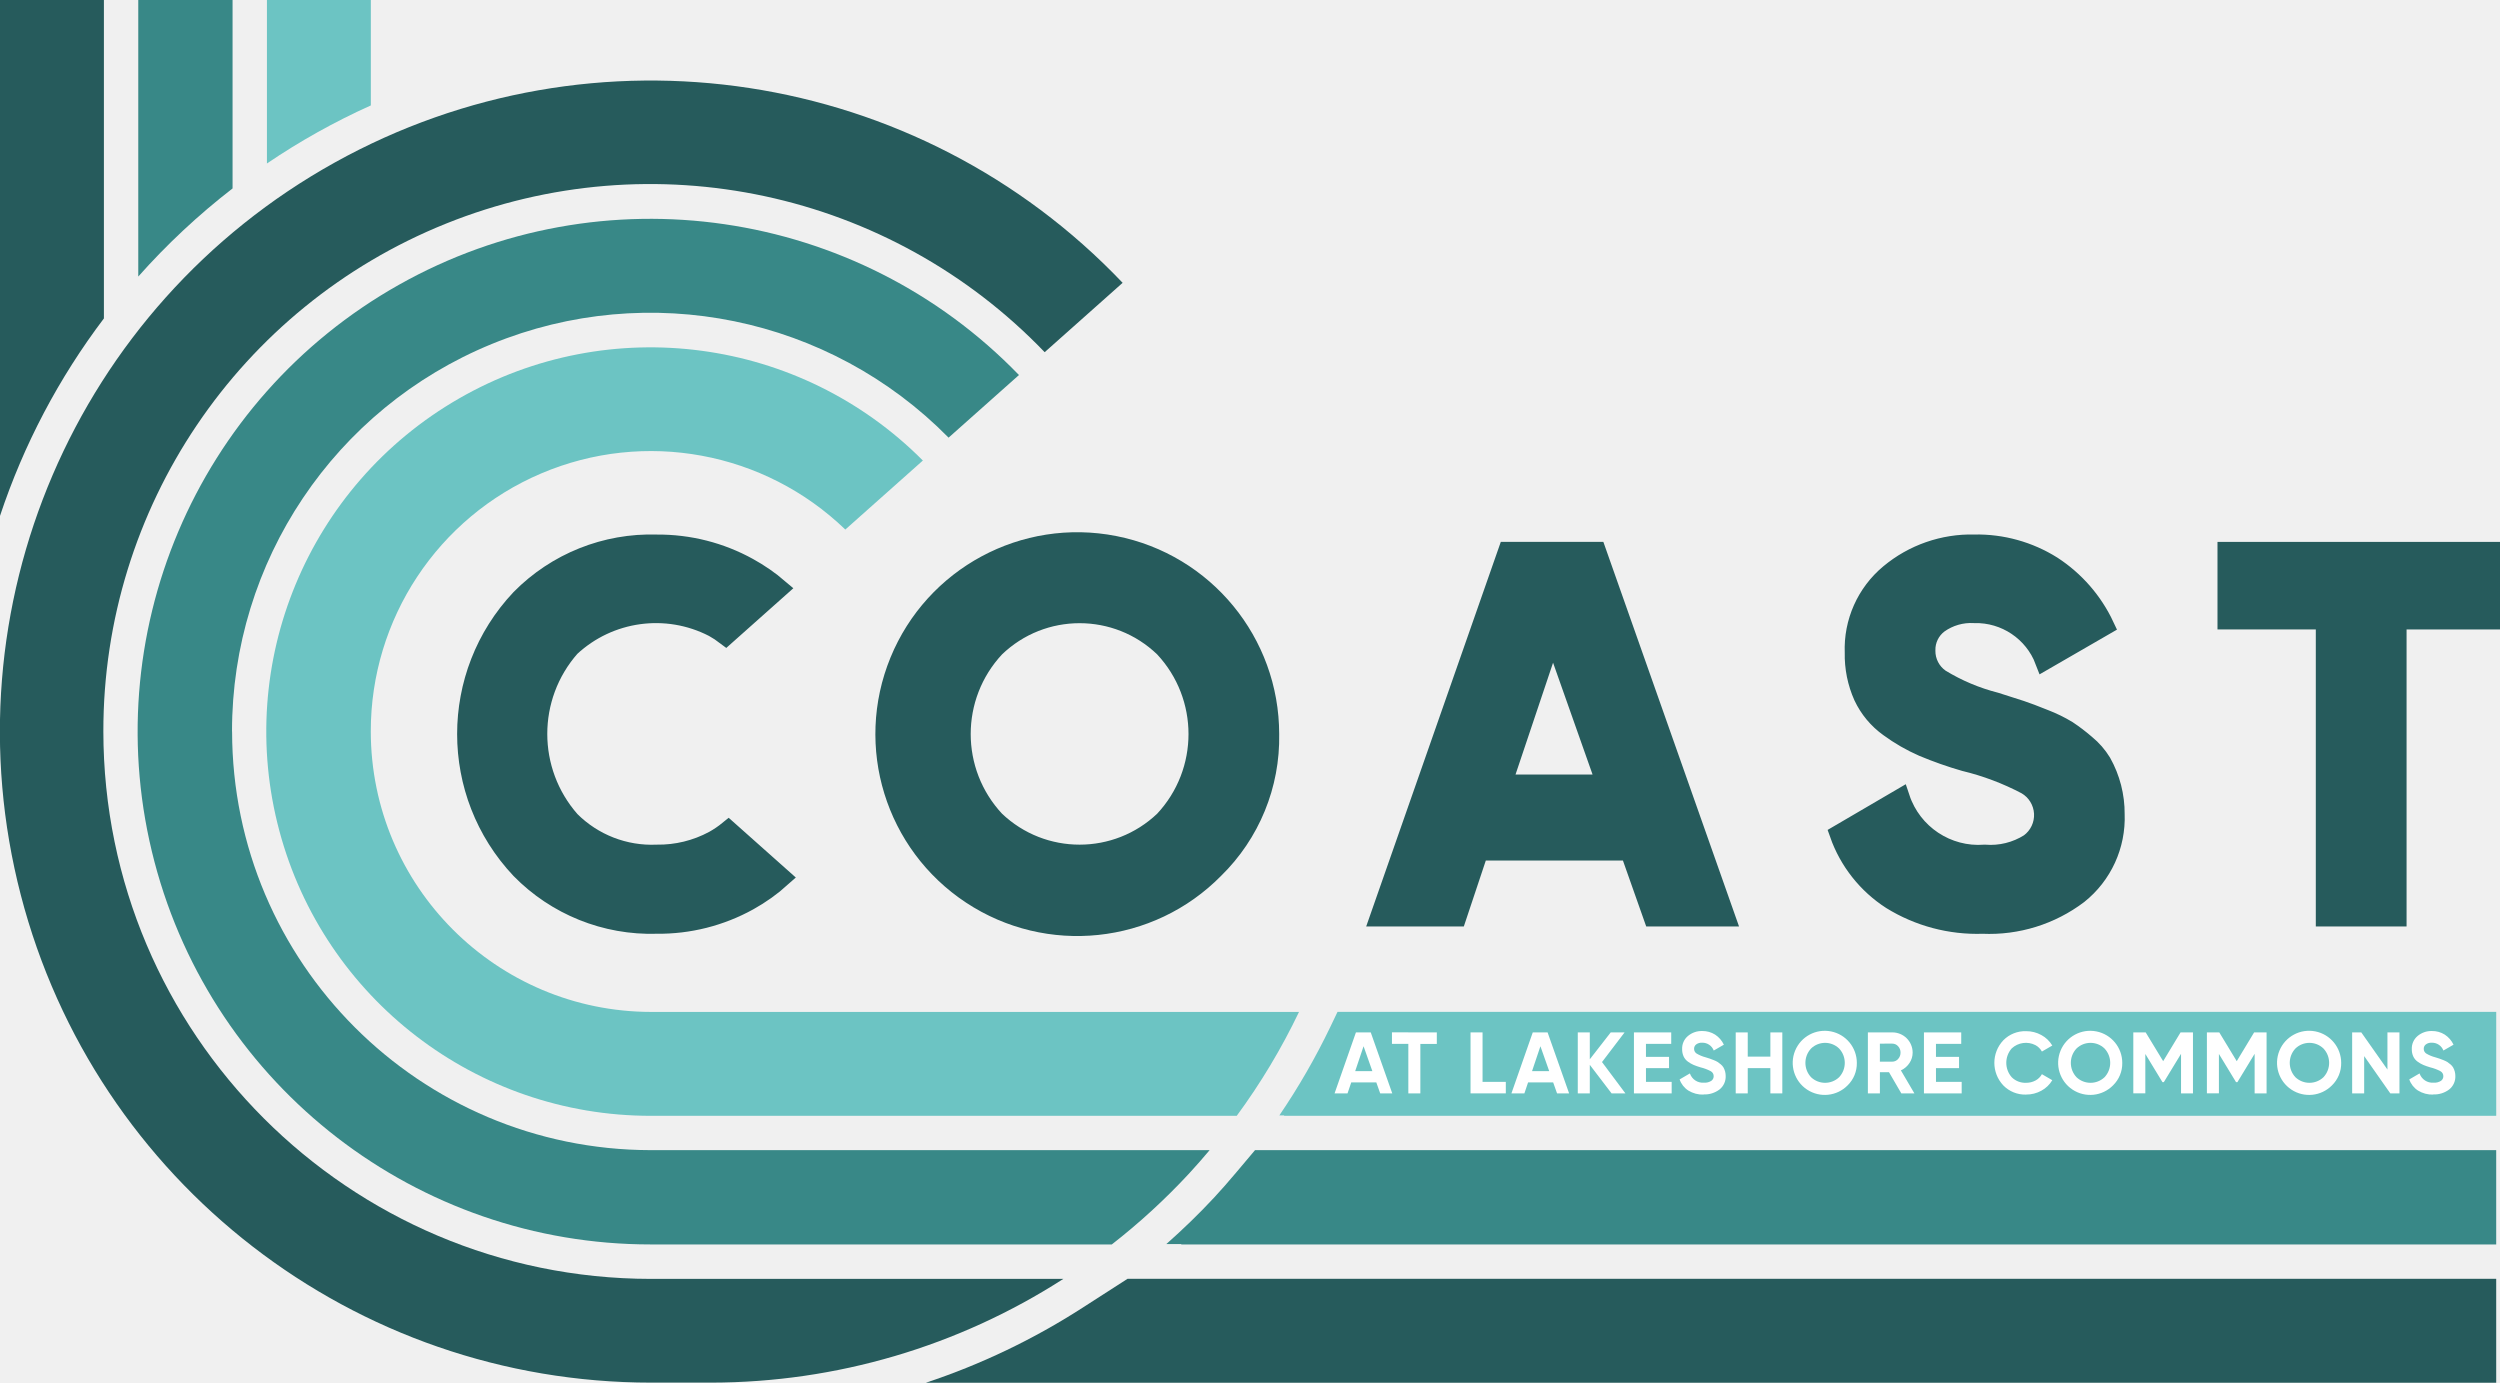
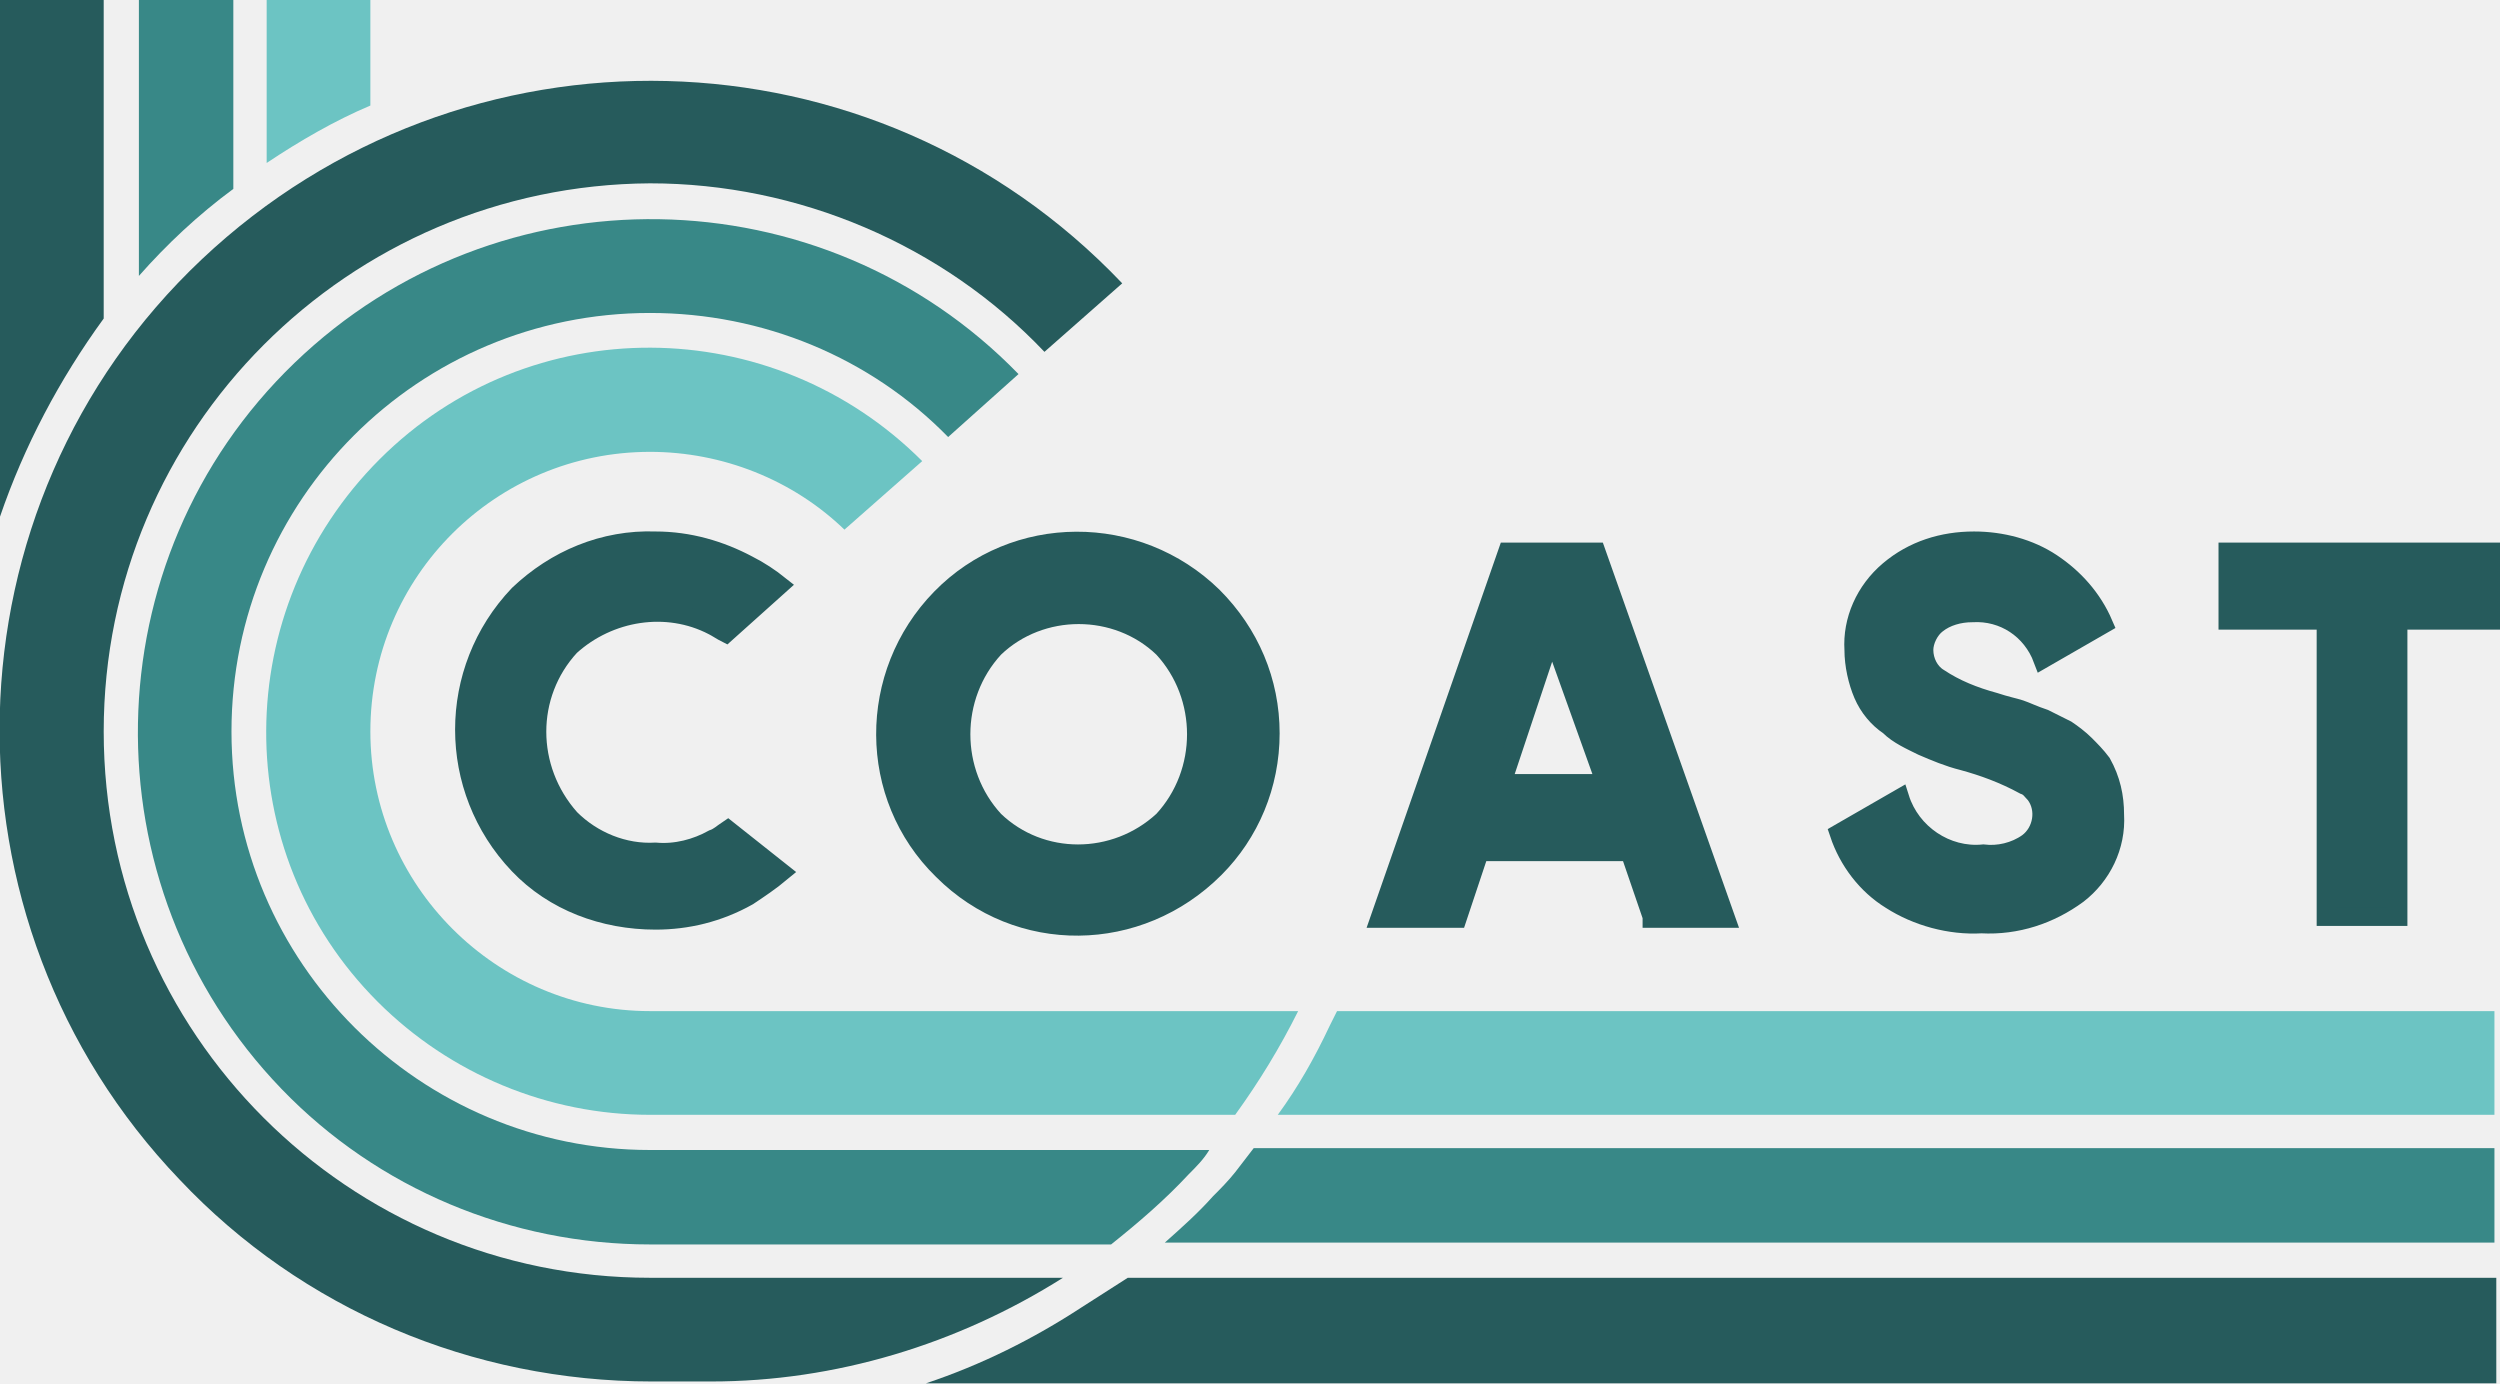
- <svg xmlns="http://www.w3.org/2000/svg" width="134.97" height="74.65" viewBox="0 0 134.97 74.65">
-   <defs>
-     <clipPath id="a">
-       <rect width="134.97" height="74.65" fill="none" />
+ <svg xmlns="http://www.w3.org/2000/svg" xmlns:xlink="http://www.w3.org/1999/xlink" version="1.1" id="Layer_1" x="0px" y="0px" viewBox="0 0 135 74.7" style="enable-background:new 0 0 135 74.7;" xml:space="preserve">
+   <style type="text/css">
+ 	.st0{clip-path:url(#SVGID_00000133523180943232227880000000572476368649717166_);}
+ 	.st1{fill:#265B5C;}
+ 	.st2{fill:none;stroke:#265B5C;stroke-miterlimit:10;}
+ 	.st3{fill:#388887;}
+ 	.st4{fill:#6CC4C3;}
+ 	.st5{fill:#FFFFFF;}
+ </style>
+   <g>
+     <defs>
+       <rect id="SVGID_1_" width="135" height="74.7" />
+     </defs>
+     <clipPath id="SVGID_00000062895068289004798810000000902024249943160491_">
+       <use xlink:href="#SVGID_1_" style="overflow:visible;" />
    </clipPath>
-   </defs>
-   <g clip-path="url(#a)">
-     <path d="M250.508,92.341a8.829,8.829,0,0,1-4.941-1.313,7.018,7.018,0,0,1-2.823-3.571l3.331-1.948a4.438,4.438,0,0,0,4.545,3.021,3.914,3.914,0,0,0,2.4-.593,1.866,1.866,0,0,0-.17-3.119,14.379,14.379,0,0,0-3.331-1.256,20.554,20.554,0,0,1-2.244-.791,9.685,9.685,0,0,1-1.836-1.058,4.321,4.321,0,0,1-1.4-1.68,5.5,5.5,0,0,1-.479-2.371,5.292,5.292,0,0,1,1.905-4.277,6.912,6.912,0,0,1,4.588-1.6,7.634,7.634,0,0,1,4.22,1.171,7.871,7.871,0,0,1,2.837,3.261l-3.275,1.892a3.945,3.945,0,0,0-3.783-2.541,2.982,2.982,0,0,0-1.906.55,1.738,1.738,0,0,0-.692,1.426,1.8,1.8,0,0,0,.776,1.51,10.858,10.858,0,0,0,2.979,1.256q.9.282,1.369.438t1.271.48a7.746,7.746,0,0,1,1.242.607,9.909,9.909,0,0,1,1,.762,3.905,3.905,0,0,1,.861.988,5.644,5.644,0,0,1,.72,2.8,5.3,5.3,0,0,1-1.991,4.347,7.983,7.983,0,0,1-5.18,1.609" transform="translate(-143.466 -42.428)" fill="#265b5c" />
-     <path d="M250.508,92.341a8.829,8.829,0,0,1-4.941-1.313,7.018,7.018,0,0,1-2.823-3.571l3.331-1.948a4.438,4.438,0,0,0,4.545,3.021,3.914,3.914,0,0,0,2.4-.593,1.866,1.866,0,0,0-.17-3.119,14.379,14.379,0,0,0-3.331-1.256,20.554,20.554,0,0,1-2.244-.791,9.685,9.685,0,0,1-1.836-1.058,4.321,4.321,0,0,1-1.4-1.68,5.5,5.5,0,0,1-.479-2.371,5.292,5.292,0,0,1,1.905-4.277,6.912,6.912,0,0,1,4.588-1.6,7.634,7.634,0,0,1,4.22,1.171,7.871,7.871,0,0,1,2.837,3.261l-3.275,1.892a3.945,3.945,0,0,0-3.783-2.541,2.982,2.982,0,0,0-1.906.55,1.738,1.738,0,0,0-.692,1.426,1.8,1.8,0,0,0,.776,1.51,10.858,10.858,0,0,0,2.979,1.256q.9.282,1.369.438t1.271.48a7.746,7.746,0,0,1,1.242.607,9.909,9.909,0,0,1,1,.762,3.905,3.905,0,0,1,.861.988,5.644,5.644,0,0,1,.72,2.8,5.3,5.3,0,0,1-1.991,4.347A7.983,7.983,0,0,1,250.508,92.341Z" transform="translate(-143.466 -42.428)" fill="none" stroke="#265b5c" stroke-miterlimit="10" stroke-width="1" />
-     <path d="M308.5,72.755v3.727h-5.336V92.517h-3.9V76.481h-5.308V72.755Z" transform="translate(-173.738 -42.999)" fill="#265b5c" />
-     <path d="M308.5,72.755v3.727h-5.336V92.517h-3.9V76.481h-5.308V72.755Z" transform="translate(-173.738 -42.999)" fill="none" stroke="#265b5c" stroke-miterlimit="10" stroke-width="1" />
-     <path d="M23.271,56.532A22.588,22.588,0,0,1,61.957,40.671l3.8-3.381A27.685,27.685,0,1,0,45.875,84.228H70.77a35.109,35.109,0,0,0,4.16-3.817c.386-.416.756-.843,1.12-1.274H45.875a22.63,22.63,0,0,1-22.6-22.6" transform="translate(-10.745 -17.043)" fill="#388887" />
-     <path d="M40.8,66.571a15.122,15.122,0,0,1,25.619-10.9l4.187-3.726a20.744,20.744,0,1,0-14.7,35.378H87.551a34.907,34.907,0,0,0,3.362-5.609H55.942A15.157,15.157,0,0,1,40.8,66.571" transform="translate(-20.782 -27.082)" fill="#6cc4c3" />
-     <path d="M5.58,45.745A29.523,29.523,0,0,1,56.4,25.269l4.209-3.745A35.148,35.148,0,1,0,35.16,80.9H38.4A35.2,35.2,0,0,0,57.408,75.3H35.13A29.584,29.584,0,0,1,5.58,45.745" transform="translate(0 -6.255)" fill="#265b5c" />
-     <path d="M75.715,87.235a5.507,5.507,0,0,1-.805.546,6.28,6.28,0,0,1-3.063.748A6.2,6.2,0,0,1,67.2,86.722a7.068,7.068,0,0,1,0-9.344A6.762,6.762,0,0,1,74.9,76.319a5.561,5.561,0,0,1,.675.442l2.885-2.568A9.79,9.79,0,0,0,76.8,73.044a10.082,10.082,0,0,0-4.955-1.256,9.91,9.91,0,0,0-7.369,2.95,10.666,10.666,0,0,0,0,14.638,9.886,9.886,0,0,0,7.369,2.964,10.044,10.044,0,0,0,4.969-1.256,9.665,9.665,0,0,0,1.79-1.278Z" transform="translate(-36.389 -42.428)" fill="#265b5c" />
-     <path d="M75.715,87.235a5.507,5.507,0,0,1-.805.546,6.28,6.28,0,0,1-3.063.748A6.2,6.2,0,0,1,67.2,86.722a7.068,7.068,0,0,1,0-9.344A6.762,6.762,0,0,1,74.9,76.319a5.561,5.561,0,0,1,.675.442l2.885-2.568A9.79,9.79,0,0,0,76.8,73.044a10.082,10.082,0,0,0-4.955-1.256,9.91,9.91,0,0,0-7.369,2.95,10.666,10.666,0,0,0,0,14.638,9.886,9.886,0,0,0,7.369,2.964,10.044,10.044,0,0,0,4.969-1.256,9.665,9.665,0,0,0,1.79-1.278Z" transform="translate(-36.389 -42.428)" fill="none" stroke="#265b5c" stroke-miterlimit="10" stroke-width="1" />
-     <path d="M5.61,0H0V27.852A36.981,36.981,0,0,1,5.61,17.191Z" fill="#265b5c" />
-     <path d="M40.846,0H35.236V8.827a37,37,0,0,1,5.61-3.135Z" transform="translate(-20.825)" fill="#6cc4c3" />
-     <path d="M23.344,10.174V0H18.253V14.93a37.356,37.356,0,0,1,5.09-4.756" transform="translate(-10.788)" fill="#388887" />
-     <path d="M122.231,174.419h84.775v-5.61H133.114l-2.452,1.577a37.28,37.28,0,0,1-8.432,4.033" transform="translate(-72.241 -99.769)" fill="#265b5c" />
-     <path d="M172.02,133.574l-.387.809a36.915,36.915,0,0,1-2.754,4.781h.267l-.017.02h65.447v-5.61Z" transform="translate(-99.81 -78.945)" fill="#6cc4c3" />
-     <path d="M157.73,153.034c-.435.517-.809.942-1.178,1.34-.816.88-1.687,1.72-2.594,2.524h.823l-.03.019h71.006v-5.09H158.747Z" transform="translate(-90.992 -89.732)" fill="#388887" />
-     <path d="M196.836,92.516l-1.256-3.557h-8.118l-1.186,3.557H182.07l6.917-19.762h4.828l6.972,19.762Zm-8.105-7.2h5.563l-2.852-8.074Z" transform="translate(-107.607 -42.999)" fill="#265b5c" />
-     <path d="M196.836,92.516l-1.256-3.557h-8.118l-1.186,3.557H182.07l6.917-19.762h4.828l6.972,19.762Zm-8.105-7.2h5.563l-2.852-8.074Z" transform="translate(-107.607 -42.999)" fill="none" stroke="#265b5c" stroke-miterlimit="10" stroke-width="1" />
-     <path d="M134.988,89.362a10.4,10.4,0,1,1,2.992-7.3,9.937,9.937,0,0,1-2.992,7.3m-11.829-2.654a6.583,6.583,0,0,0,9.091,0,6.812,6.812,0,0,0,0-9.3,6.547,6.547,0,0,0-9.091,0,6.813,6.813,0,0,0,0,9.3" transform="translate(-69.419 -42.428)" fill="#265b5c" />
-     <path d="M134.988,89.362a10.4,10.4,0,1,1,2.992-7.3A9.937,9.937,0,0,1,134.988,89.362Zm-11.829-2.654a6.583,6.583,0,0,0,9.091,0,6.812,6.812,0,0,0,0-9.3,6.547,6.547,0,0,0-9.091,0,6.813,6.813,0,0,0,0,9.3Z" transform="translate(-69.419 -42.428)" fill="none" stroke="#265b5c" stroke-miterlimit="10" stroke-width="1" />
-     <path d="M178.639,139.575l-.21-.593h-1.353l-.2.593h-.7l1.153-3.292h.8l1.161,3.292Zm-1.35-1.2h.927l-.475-1.345Z" transform="translate(-104.125 -80.546)" fill="#fff" />
-     <path d="M186.167,136.283v.621h-.889v2.671h-.649V136.9h-.884v-.621Z" transform="translate(-108.596 -80.545)" fill="#fff" />
-     <path d="M194.767,138.954h1.256v.621h-1.905v-3.292h.649Z" transform="translate(-114.727 -80.546)" fill="#fff" />
-     <path d="M201.984,139.575l-.21-.593h-1.353l-.2.593h-.7l1.152-3.292h.8l1.162,3.292Zm-1.35-1.2h.927l-.475-1.345Z" transform="translate(-117.922 -80.546)" fill="#fff" />
-     <path d="M210.847,139.575H210.1l-1.176-1.542v1.542h-.649v-3.292h.649v1.451l1.129-1.451h.748l-1.218,1.6Z" transform="translate(-123.094 -80.545)" fill="#fff" />
-     <path d="M216.341,138.954h1.387v.621h-2.037v-3.292h2.013v.62h-1.364v.7h1.246v.611h-1.246Z" transform="translate(-127.478 -80.546)" fill="#fff" />
-     <path d="M223.011,139.545a1.472,1.472,0,0,1-.823-.219,1.166,1.166,0,0,1-.47-.6l.555-.324a.74.74,0,0,0,.757.5.655.655,0,0,0,.4-.1.3.3,0,0,0,.127-.249.3.3,0,0,0-.155-.27,2.359,2.359,0,0,0-.555-.209,3.709,3.709,0,0,1-.374-.131,1.626,1.626,0,0,1-.306-.177.719.719,0,0,1-.233-.28.917.917,0,0,1-.08-.395.882.882,0,0,1,.317-.713,1.155,1.155,0,0,1,.764-.266,1.274,1.274,0,0,1,.7.195,1.317,1.317,0,0,1,.472.544l-.546.315a.657.657,0,0,0-.63-.423.492.492,0,0,0-.317.092.288.288,0,0,0-.115.237.3.3,0,0,0,.129.252,1.825,1.825,0,0,0,.5.209l.228.073c.052.017.123.045.211.08a1.294,1.294,0,0,1,.207.1,1.683,1.683,0,0,1,.167.127.641.641,0,0,1,.144.165.94.94,0,0,1,.12.465.884.884,0,0,1-.332.725,1.332,1.332,0,0,1-.863.268" transform="translate(-131.039 -80.45)" fill="#fff" />
-     <path d="M230.995,136.283h.645v3.292h-.645v-1.364h-1.222v1.364h-.649v-3.292h.649v1.307h1.222Z" transform="translate(-135.416 -80.545)" fill="#fff" />
-     <path d="M239.67,139.049a1.731,1.731,0,1,1,.5-1.216,1.654,1.654,0,0,1-.5,1.216m-1.971-.442a1.1,1.1,0,0,0,1.514,0,1.134,1.134,0,0,0,0-1.55,1.091,1.091,0,0,0-1.514,0,1.135,1.135,0,0,0,0,1.55" transform="translate(-139.923 -80.45)" fill="#fff" />
-     <path d="M248.374,139.575l-.665-1.143h-.491v1.143h-.649v-3.292h1.317a1.091,1.091,0,0,1,1.1,1.091,1,1,0,0,1-.174.566,1.092,1.092,0,0,1-.461.393l.729,1.242Zm-1.157-2.685v.973h.668a.411.411,0,0,0,.315-.144.493.493,0,0,0,.132-.345.485.485,0,0,0-.132-.344.415.415,0,0,0-.315-.141Z" transform="translate(-145.726 -80.546)" fill="#fff" />
-     <path d="M254.623,138.954h1.387v.621h-2.037v-3.292h2.013v.62h-1.364v.7h1.246v.611h-1.246Z" transform="translate(-150.103 -80.546)" fill="#fff" />
-     <path d="M264.978,139.545a1.646,1.646,0,0,1-1.227-.494,1.776,1.776,0,0,1,0-2.439,1.65,1.65,0,0,1,1.227-.491,1.68,1.68,0,0,1,.826.209,1.531,1.531,0,0,1,.59.567l-.56.324a.868.868,0,0,0-.348-.346,1.127,1.127,0,0,0-1.282.176,1.179,1.179,0,0,0,0,1.557,1.032,1.032,0,0,0,.774.3,1.048,1.048,0,0,0,.51-.124.852.852,0,0,0,.346-.341l.56.325a1.541,1.541,0,0,1-.588.566,1.676,1.676,0,0,1-.828.209" transform="translate(-155.595 -80.45)" fill="#fff" />
-     <path d="M274.708,139.049a1.731,1.731,0,1,1,.5-1.216,1.654,1.654,0,0,1-.5,1.216m-1.971-.442a1.1,1.1,0,0,0,1.514,0,1.134,1.134,0,0,0,0-1.55,1.091,1.091,0,0,0-1.514,0,1.135,1.135,0,0,0,0,1.55" transform="translate(-160.631 -80.45)" fill="#fff" />
-     <path d="M284.829,136.283v3.292h-.644v-2.136l-.929,1.528-.075,0-.924-1.521v2.127h-.649v-3.292h.668l.944,1.555.939-1.555Z" transform="translate(-166.435 -80.545)" fill="#fff" />
-     <path d="M294.545,136.283v3.292H293.9v-2.136l-.929,1.528-.075,0-.924-1.521v2.127h-.649v-3.292h.668l.943,1.555.939-1.555Z" transform="translate(-172.177 -80.545)" fill="#fff" />
-     <path d="M303.6,139.049a1.732,1.732,0,1,1,.5-1.216,1.654,1.654,0,0,1-.5,1.216m-1.971-.442a1.1,1.1,0,0,0,1.514,0,1.134,1.134,0,0,0,0-1.55,1.091,1.091,0,0,0-1.514,0,1.135,1.135,0,0,0,0,1.55" transform="translate(-177.704 -80.45)" fill="#fff" />
-     <path d="M312.4,136.283h.649v3.292h-.494l-1.411-2.013v2.013h-.649v-3.292h.494l1.411,2.005Z" transform="translate(-183.507 -80.545)" fill="#fff" />
-     <path d="M319.331,139.545a1.472,1.472,0,0,1-.823-.219,1.166,1.166,0,0,1-.47-.6l.555-.324a.74.74,0,0,0,.757.5.655.655,0,0,0,.4-.1.3.3,0,0,0,.127-.249.3.3,0,0,0-.155-.27,2.357,2.357,0,0,0-.555-.209,3.708,3.708,0,0,1-.374-.131,1.627,1.627,0,0,1-.306-.177.719.719,0,0,1-.233-.28.916.916,0,0,1-.08-.395.882.882,0,0,1,.317-.713,1.155,1.155,0,0,1,.764-.266,1.274,1.274,0,0,1,.7.195,1.317,1.317,0,0,1,.472.544l-.546.315a.657.657,0,0,0-.63-.423.493.493,0,0,0-.317.092.288.288,0,0,0-.115.237.3.3,0,0,0,.129.252,1.826,1.826,0,0,0,.5.209l.228.073c.052.017.123.045.211.08a1.292,1.292,0,0,1,.207.1,1.687,1.687,0,0,1,.167.127.641.641,0,0,1,.144.165.94.94,0,0,1,.12.465.884.884,0,0,1-.332.725,1.332,1.332,0,0,1-.863.268" transform="translate(-187.966 -80.45)" fill="#fff" />
+     <g style="clip-path:url(#SVGID_00000062895068289004798810000000902024249943160491_);">
+       <path class="st1" d="M107,49.9c-1.7,0.1-3.5-0.4-4.9-1.3c-1.3-0.8-2.3-2.1-2.8-3.6l3.3-1.9c0.6,1.9,2.5,3.2,4.5,3    c0.8,0.1,1.7-0.1,2.4-0.6c0.8-0.6,1-1.8,0.4-2.6c-0.2-0.2-0.3-0.4-0.6-0.5c-1.1-0.6-2.2-1-3.3-1.3c-0.8-0.2-1.5-0.5-2.2-0.8    c-0.6-0.3-1.3-0.6-1.8-1.1c-0.6-0.4-1.1-1-1.4-1.7c-0.3-0.7-0.5-1.6-0.5-2.4c-0.1-1.6,0.6-3.2,1.9-4.3c1.3-1.1,2.9-1.6,4.6-1.6    c1.5,0,3,0.4,4.2,1.2c1.2,0.8,2.2,1.9,2.8,3.3l-3.3,1.9c-0.6-1.6-2.1-2.6-3.8-2.5c-0.7,0-1.4,0.2-1.9,0.6    c-0.4,0.3-0.7,0.9-0.7,1.4c0,0.6,0.3,1.2,0.8,1.5c0.9,0.6,1.9,1,3,1.3c0.6,0.2,1.1,0.3,1.4,0.4c0.3,0.1,0.7,0.3,1.3,0.5    c0.4,0.2,0.8,0.4,1.2,0.6c0.3,0.2,0.7,0.5,1,0.8c0.3,0.3,0.6,0.6,0.9,1c0.5,0.9,0.7,1.8,0.7,2.8c0.1,1.7-0.7,3.3-2,4.3    C110.7,49.4,108.9,50,107,49.9" />
+       <path class="st2" d="M107,49.9c-1.7,0.1-3.5-0.4-4.9-1.3c-1.3-0.8-2.3-2.1-2.8-3.6l3.3-1.9c0.6,1.9,2.5,3.2,4.5,3    c0.8,0.1,1.7-0.1,2.4-0.6c0.8-0.6,1-1.8,0.4-2.6c-0.2-0.2-0.3-0.4-0.6-0.5c-1.1-0.6-2.2-1-3.3-1.3c-0.8-0.2-1.5-0.5-2.2-0.8    c-0.6-0.3-1.3-0.6-1.8-1.1c-0.6-0.4-1.1-1-1.4-1.7c-0.3-0.7-0.5-1.6-0.5-2.4c-0.1-1.6,0.6-3.2,1.9-4.3c1.3-1.1,2.9-1.6,4.6-1.6    c1.5,0,3,0.4,4.2,1.2c1.2,0.8,2.2,1.9,2.8,3.3l-3.3,1.9c-0.6-1.6-2.1-2.6-3.8-2.5c-0.7,0-1.4,0.2-1.9,0.6    c-0.4,0.3-0.7,0.9-0.7,1.4c0,0.6,0.3,1.2,0.8,1.5c0.9,0.6,1.9,1,3,1.3c0.6,0.2,1.1,0.3,1.4,0.4c0.3,0.1,0.7,0.3,1.3,0.5    c0.4,0.2,0.8,0.4,1.2,0.6c0.3,0.2,0.7,0.5,1,0.8c0.3,0.3,0.6,0.6,0.9,1c0.5,0.9,0.7,1.8,0.7,2.8c0.1,1.7-0.7,3.3-2,4.3    C110.7,49.4,108.9,50,107,49.9z" />
+       <path class="st1" d="M134.8,29.8v3.7h-5.3v16h-3.9v-16h-5.3v-3.7H134.8z" />
+       <path class="st2" d="M134.8,29.8v3.7h-5.3v16h-3.9v-16h-5.3v-3.7H134.8z" />
+       <path class="st3" d="M12.5,39.5c0-12.5,10.1-22.6,22.6-22.6c6.1,0,11.9,2.4,16.1,6.7l3.8-3.4C44.4,9.3,26.9,9,15.9,19.6    S4.6,47.8,15.2,58.8c5.2,5.4,12.4,8.4,19.9,8.4H60c1.5-1.2,2.9-2.4,4.2-3.8c0.4-0.4,0.8-0.8,1.1-1.3H35.1    C22.7,62.1,12.5,52,12.5,39.5" />
+       <path class="st4" d="M20,39.5c0-8.4,6.8-15.1,15.1-15.1c3.9,0,7.7,1.5,10.5,4.2l4.2-3.7c-8.1-8.1-21.2-8.2-29.3-0.1    S12.3,46,20.4,54.1c3.9,3.9,9.2,6.1,14.7,6.1h31.6c1.3-1.8,2.4-3.6,3.4-5.6h-35C26.8,54.6,20,47.8,20,39.5" />
+       <path class="st1" d="M5.6,39.5C5.6,23.2,18.8,10,35.1,9.9c8,0,15.8,3.3,21.3,9.1l4.2-3.7C47.2,1.2,25,0.7,10.9,14    S-3.7,49.7,9.7,63.7c6.6,7,15.8,10.9,25.5,10.9h3.2c6.7,0,13.3-2,19-5.6H35.1C18.8,69,5.6,55.8,5.6,39.5" />
+       <path class="st1" d="M39.3,44.8c-0.3,0.2-0.5,0.4-0.8,0.5c-0.9,0.5-2,0.8-3.1,0.7c-1.7,0.1-3.4-0.6-4.6-1.8    c-2.4-2.7-2.4-6.7,0-9.3c2.1-1.9,5.2-2.4,7.7-1.1c0.2,0.1,0.5,0.3,0.7,0.4l2.9-2.6c-0.5-0.4-1.1-0.8-1.7-1.1    c-1.5-0.8-3.2-1.3-5-1.3c-2.8-0.1-5.4,1-7.4,2.9c-3.9,4.1-3.9,10.5,0,14.6c1.9,2,4.6,3,7.4,3c1.7,0,3.4-0.4,5-1.3    c0.6-0.4,1.2-0.8,1.8-1.3L39.3,44.8z" />
+       <path class="st2" d="M39.3,44.8c-0.3,0.2-0.5,0.4-0.8,0.5c-0.9,0.5-2,0.8-3.1,0.7c-1.7,0.1-3.4-0.6-4.6-1.8    c-2.4-2.7-2.4-6.7,0-9.3c2.1-1.9,5.2-2.4,7.7-1.1c0.2,0.1,0.5,0.3,0.7,0.4l2.9-2.6c-0.5-0.4-1.1-0.8-1.7-1.1    c-1.5-0.8-3.2-1.3-5-1.3c-2.8-0.1-5.4,1-7.4,2.9c-3.9,4.1-3.9,10.5,0,14.6c1.9,2,4.6,3,7.4,3c1.7,0,3.4-0.4,5-1.3    c0.6-0.4,1.2-0.8,1.8-1.3L39.3,44.8z" />
+       <path class="st1" d="M5.6,0H0v27.9c1.3-3.8,3.2-7.4,5.6-10.7V0z" />
+       <path class="st4" d="M20,0h-5.6v8.8c1.8-1.2,3.7-2.3,5.6-3.1V0z" />
+       <path class="st3" d="M12.6,10.2V0H7.5v14.9C9,13.2,10.7,11.6,12.6,10.2" />
+       <path class="st1" d="M50,74.7h84.8V69H60.9l-2.5,1.6C55.8,72.3,53,73.7,50,74.7" />
+       <path class="st4" d="M72.2,54.6l-0.4,0.8c-0.8,1.7-1.7,3.3-2.8,4.8h0.3l0,0h65.4v-5.6L72.2,54.6z" />
+       <path class="st3" d="M66.7,63.3c-0.4,0.5-0.8,0.9-1.2,1.3c-0.8,0.9-1.7,1.7-2.6,2.5h0.8l0,0h71v-5.1h-67L66.7,63.3z" />
+       <path class="st1" d="M89.2,49.5L88,46h-8.1l-1.2,3.6h-4.2l6.9-19.8h4.8l7,19.8H89.2z M81.1,42.3h5.6l-2.9-8.1L81.1,42.3z" />
+       <path class="st2" d="M89.2,49.5L88,46h-8.1l-1.2,3.6h-4.2l6.9-19.8h4.8l7,19.8H89.2z M81.1,42.3h5.6l-2.9-8.1L81.1,42.3z" />
+       <path class="st1" d="M65.6,46.9C61.5,51,55,51.1,50.9,47c-4.1-4-4.1-10.6-0.1-14.7c4-4.1,10.6-4.1,14.7-0.1c2,2,3.1,4.6,3.1,7.4    C68.6,42.4,67.5,45,65.6,46.9 M53.7,44.3c2.5,2.4,6.5,2.4,9.1,0c2.4-2.6,2.4-6.7,0-9.3c-2.5-2.4-6.6-2.4-9.1,0    C51.3,37.6,51.3,41.7,53.7,44.3" />
+       <path class="st2" d="M65.6,46.9C61.5,51,55,51.1,50.9,47c-4.1-4-4.1-10.6-0.1-14.7c4-4.1,10.6-4.1,14.7-0.1c2,2,3.1,4.6,3.1,7.4    C68.6,42.4,67.5,45,65.6,46.9z M53.7,44.3c2.5,2.4,6.5,2.4,9.1,0c2.4-2.6,2.4-6.7,0-9.3c-2.5-2.4-6.6-2.4-9.1,0    C51.3,37.6,51.3,41.7,53.7,44.3z" />
+       <path class="st5" d="M74.5,59l-0.2-0.6H73L72.8,59h-0.7l1.2-3.3H74l1.2,3.3H74.5z M73.2,57.8h0.9l-0.5-1.3L73.2,57.8z" />
+       <path class="st5" d="M77.6,55.7v0.6h-0.9V59H76v-2.7h-0.9v-0.6L77.6,55.7z" />
+       <path class="st5" d="M80,58.4h1.3V59h-1.9v-3.3H80V58.4z" />
+       <path class="st5" d="M84.1,59l-0.2-0.6h-1.4L82.3,59h-0.7l1.2-3.3h0.8l1.2,3.3H84.1z M82.7,57.8h0.9l-0.5-1.3L82.7,57.8z" />
+       <path class="st5" d="M87.8,59H87l-1.2-1.5V59h-0.6v-3.3h0.6v1.5l1.1-1.5h0.7l-1.2,1.6L87.8,59z" />
+       <path class="st5" d="M88.9,58.4h1.4V59h-2v-3.3h2v0.6h-1.4v0.7h1.2v0.6h-1.2L88.9,58.4z" />
+       <path class="st5" d="M92,59.1c-0.3,0-0.6-0.1-0.8-0.2c-0.2-0.1-0.4-0.4-0.5-0.6l0.6-0.3c0.1,0.3,0.4,0.5,0.8,0.5    c0.1,0,0.3,0,0.4-0.1c0.1-0.1,0.1-0.2,0.1-0.2c0-0.1-0.1-0.2-0.2-0.3c-0.2-0.1-0.4-0.2-0.6-0.2c-0.1,0-0.3-0.1-0.4-0.1    c-0.1,0-0.2-0.1-0.3-0.2c-0.1-0.1-0.2-0.2-0.2-0.3c-0.1-0.1-0.1-0.3-0.1-0.4c0-0.3,0.1-0.5,0.3-0.7c0.2-0.2,0.5-0.3,0.8-0.3    c0.2,0,0.5,0.1,0.7,0.2c0.2,0.1,0.4,0.3,0.5,0.5l-0.5,0.3c-0.1-0.3-0.4-0.4-0.6-0.4c-0.1,0-0.2,0-0.3,0.1    c-0.1,0.1-0.1,0.1-0.1,0.2c0,0.1,0,0.2,0.1,0.3c0.2,0.1,0.3,0.2,0.5,0.2l0.2,0.1c0.1,0,0.1,0,0.2,0.1c0.1,0,0.1,0.1,0.2,0.1    c0.1,0,0.1,0.1,0.2,0.1c0.1,0,0.1,0.1,0.1,0.2c0.1,0.1,0.1,0.3,0.1,0.5c0,0.3-0.1,0.5-0.3,0.7C92.6,59,92.3,59.1,92,59.1" />
+       <path class="st5" d="M95.6,55.7h0.6V59h-0.6v-1.4h-1.2V59h-0.6v-3.3h0.6V57h1.2V55.7z" />
+       <path class="st5" d="M99.7,58.6c-0.7,0.7-1.8,0.7-2.4,0c-0.7-0.7-0.7-1.8,0-2.4c0.7-0.7,1.8-0.7,2.4,0c0.3,0.3,0.5,0.8,0.5,1.2    C100.3,57.8,100.1,58.3,99.7,58.6 M97.8,58.2c0.4,0.4,1.1,0.4,1.5,0c0.4-0.4,0.4-1.1,0-1.6c-0.4-0.4-1.1-0.4-1.5,0    C97.4,57,97.4,57.7,97.8,58.2" />
+       <path class="st5" d="M102.6,59l-0.7-1.1h-0.5V59h-0.6v-3.3h1.3c0.6,0,1.1,0.5,1.1,1.1c0,0,0,0,0,0c0,0.2-0.1,0.4-0.2,0.6    c-0.1,0.2-0.3,0.3-0.5,0.4l0.7,1.2H102.6z M101.5,56.3v1h0.7c0.1,0,0.2-0.1,0.3-0.1c0.1-0.1,0.1-0.2,0.1-0.3c0-0.1,0-0.3-0.1-0.3    c-0.1-0.1-0.2-0.1-0.3-0.1L101.5,56.3z" />
+       <path class="st5" d="M104.5,58.4h1.4V59h-2v-3.3h2v0.6h-1.4v0.7h1.2v0.6h-1.2L104.5,58.4z" />
+       <path class="st5" d="M109.4,59.1c-0.5,0-0.9-0.2-1.2-0.5c-0.6-0.7-0.6-1.8,0-2.4c0.3-0.3,0.8-0.5,1.2-0.5c0.3,0,0.6,0.1,0.8,0.2    c0.2,0.1,0.4,0.3,0.6,0.6l-0.6,0.3c-0.1-0.1-0.2-0.3-0.3-0.3c-0.4-0.2-0.9-0.1-1.3,0.2c-0.4,0.4-0.4,1.1,0,1.6    c0.2,0.2,0.5,0.3,0.8,0.3c0.2,0,0.4,0,0.5-0.1c0.1-0.1,0.3-0.2,0.3-0.3l0.6,0.3c-0.1,0.2-0.3,0.4-0.6,0.6    C110,59,109.7,59.1,109.4,59.1" />
+       <path class="st5" d="M114.1,58.6c-0.7,0.7-1.8,0.7-2.4,0c-0.7-0.7-0.7-1.8,0-2.4c0.7-0.7,1.8-0.7,2.4,0c0.3,0.3,0.5,0.8,0.5,1.2    C114.6,57.8,114.4,58.3,114.1,58.6 M112.1,58.2c0.4,0.4,1.1,0.4,1.5,0c0.4-0.4,0.4-1.1,0-1.6c-0.4-0.4-1.1-0.4-1.5,0    C111.7,57,111.7,57.7,112.1,58.2" />
+       <path class="st5" d="M118.4,55.7V59h-0.6v-2.1l-0.9,1.5h-0.1l-0.9-1.5V59h-0.6v-3.3h0.7l0.9,1.6l0.9-1.6L118.4,55.7z" />
+       <path class="st5" d="M122.4,55.7V59h-0.6v-2.1l-0.9,1.5h-0.1l-0.9-1.5V59h-0.6v-3.3h0.7l0.9,1.6l0.9-1.6L122.4,55.7z" />
+       <path class="st5" d="M125.9,58.6c-0.7,0.7-1.8,0.7-2.4,0c-0.7-0.7-0.7-1.8,0-2.4c0.7-0.7,1.8-0.7,2.4,0c0.3,0.3,0.5,0.8,0.5,1.2    C126.4,57.8,126.2,58.3,125.9,58.6 M123.9,58.2c0.4,0.4,1.1,0.4,1.5,0c0.4-0.4,0.4-1.1,0-1.6c-0.4-0.4-1.1-0.4-1.5,0    C123.5,57,123.5,57.7,123.9,58.2" />
+       <path class="st5" d="M128.9,55.7h0.6V59H129l-1.4-2v2H127v-3.3h0.5l1.4,2V55.7z" />
+       <path class="st5" d="M131.4,59.1c-0.3,0-0.6-0.1-0.8-0.2c-0.2-0.1-0.4-0.4-0.5-0.6l0.6-0.3c0.1,0.3,0.4,0.5,0.8,0.5    c0.1,0,0.3,0,0.4-0.1c0.1-0.1,0.1-0.2,0.1-0.2c0-0.1-0.1-0.2-0.2-0.3c-0.2-0.1-0.4-0.2-0.6-0.2c-0.1,0-0.3-0.1-0.4-0.1    c-0.1,0-0.2-0.1-0.3-0.2c-0.1-0.1-0.2-0.2-0.2-0.3c-0.1-0.1-0.1-0.3-0.1-0.4c0-0.3,0.1-0.5,0.3-0.7c0.2-0.2,0.5-0.3,0.8-0.3    c0.2,0,0.5,0.1,0.7,0.2c0.2,0.1,0.4,0.3,0.5,0.5l-0.5,0.3c-0.1-0.3-0.4-0.4-0.6-0.4c-0.1,0-0.2,0-0.3,0.1    c-0.1,0.1-0.1,0.1-0.1,0.2c0,0.1,0,0.2,0.1,0.3c0.2,0.1,0.3,0.2,0.5,0.2l0.2,0.1c0.1,0,0.1,0,0.2,0.1c0.1,0,0.1,0.1,0.2,0.1    c0.1,0,0.1,0.1,0.2,0.1c0.1,0,0.1,0.1,0.1,0.2c0.1,0.1,0.1,0.3,0.1,0.5c0,0.3-0.1,0.5-0.3,0.7C132,59,131.7,59.1,131.4,59.1" />
+     </g>
  </g>
+   <rect x="72" y="55.6" class="st4" width="61.2" height="3.9" />
</svg>
